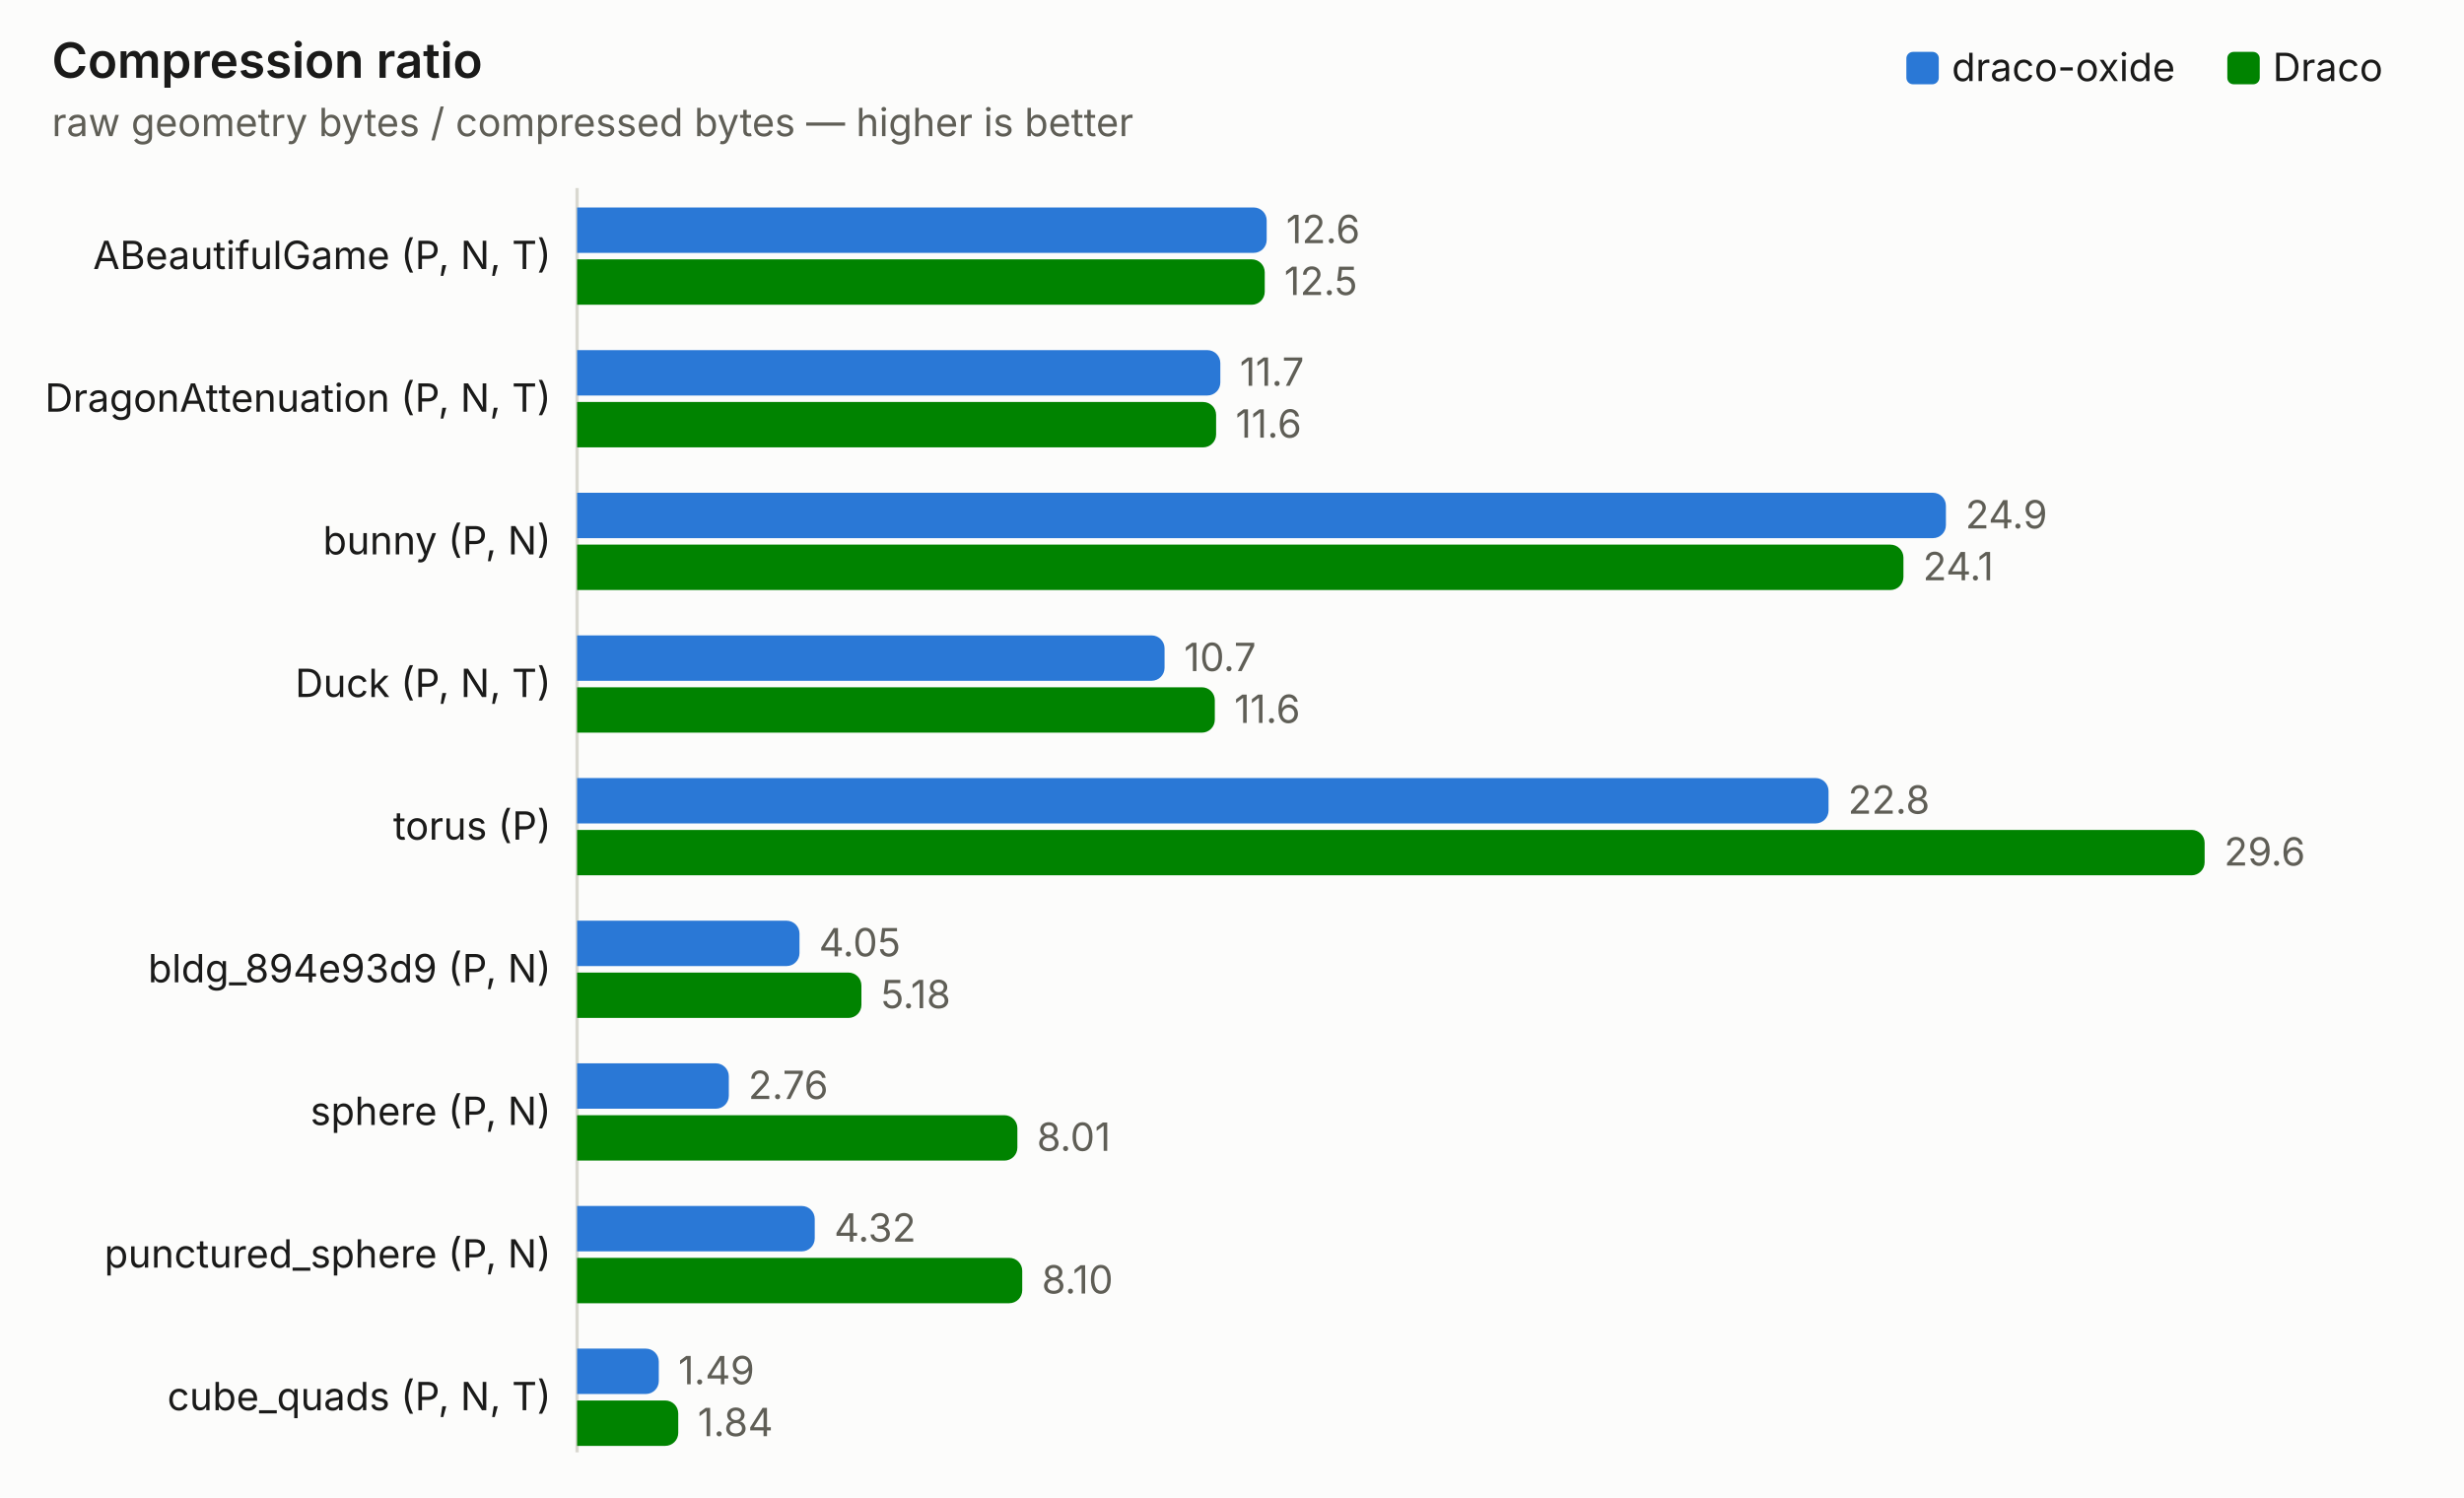
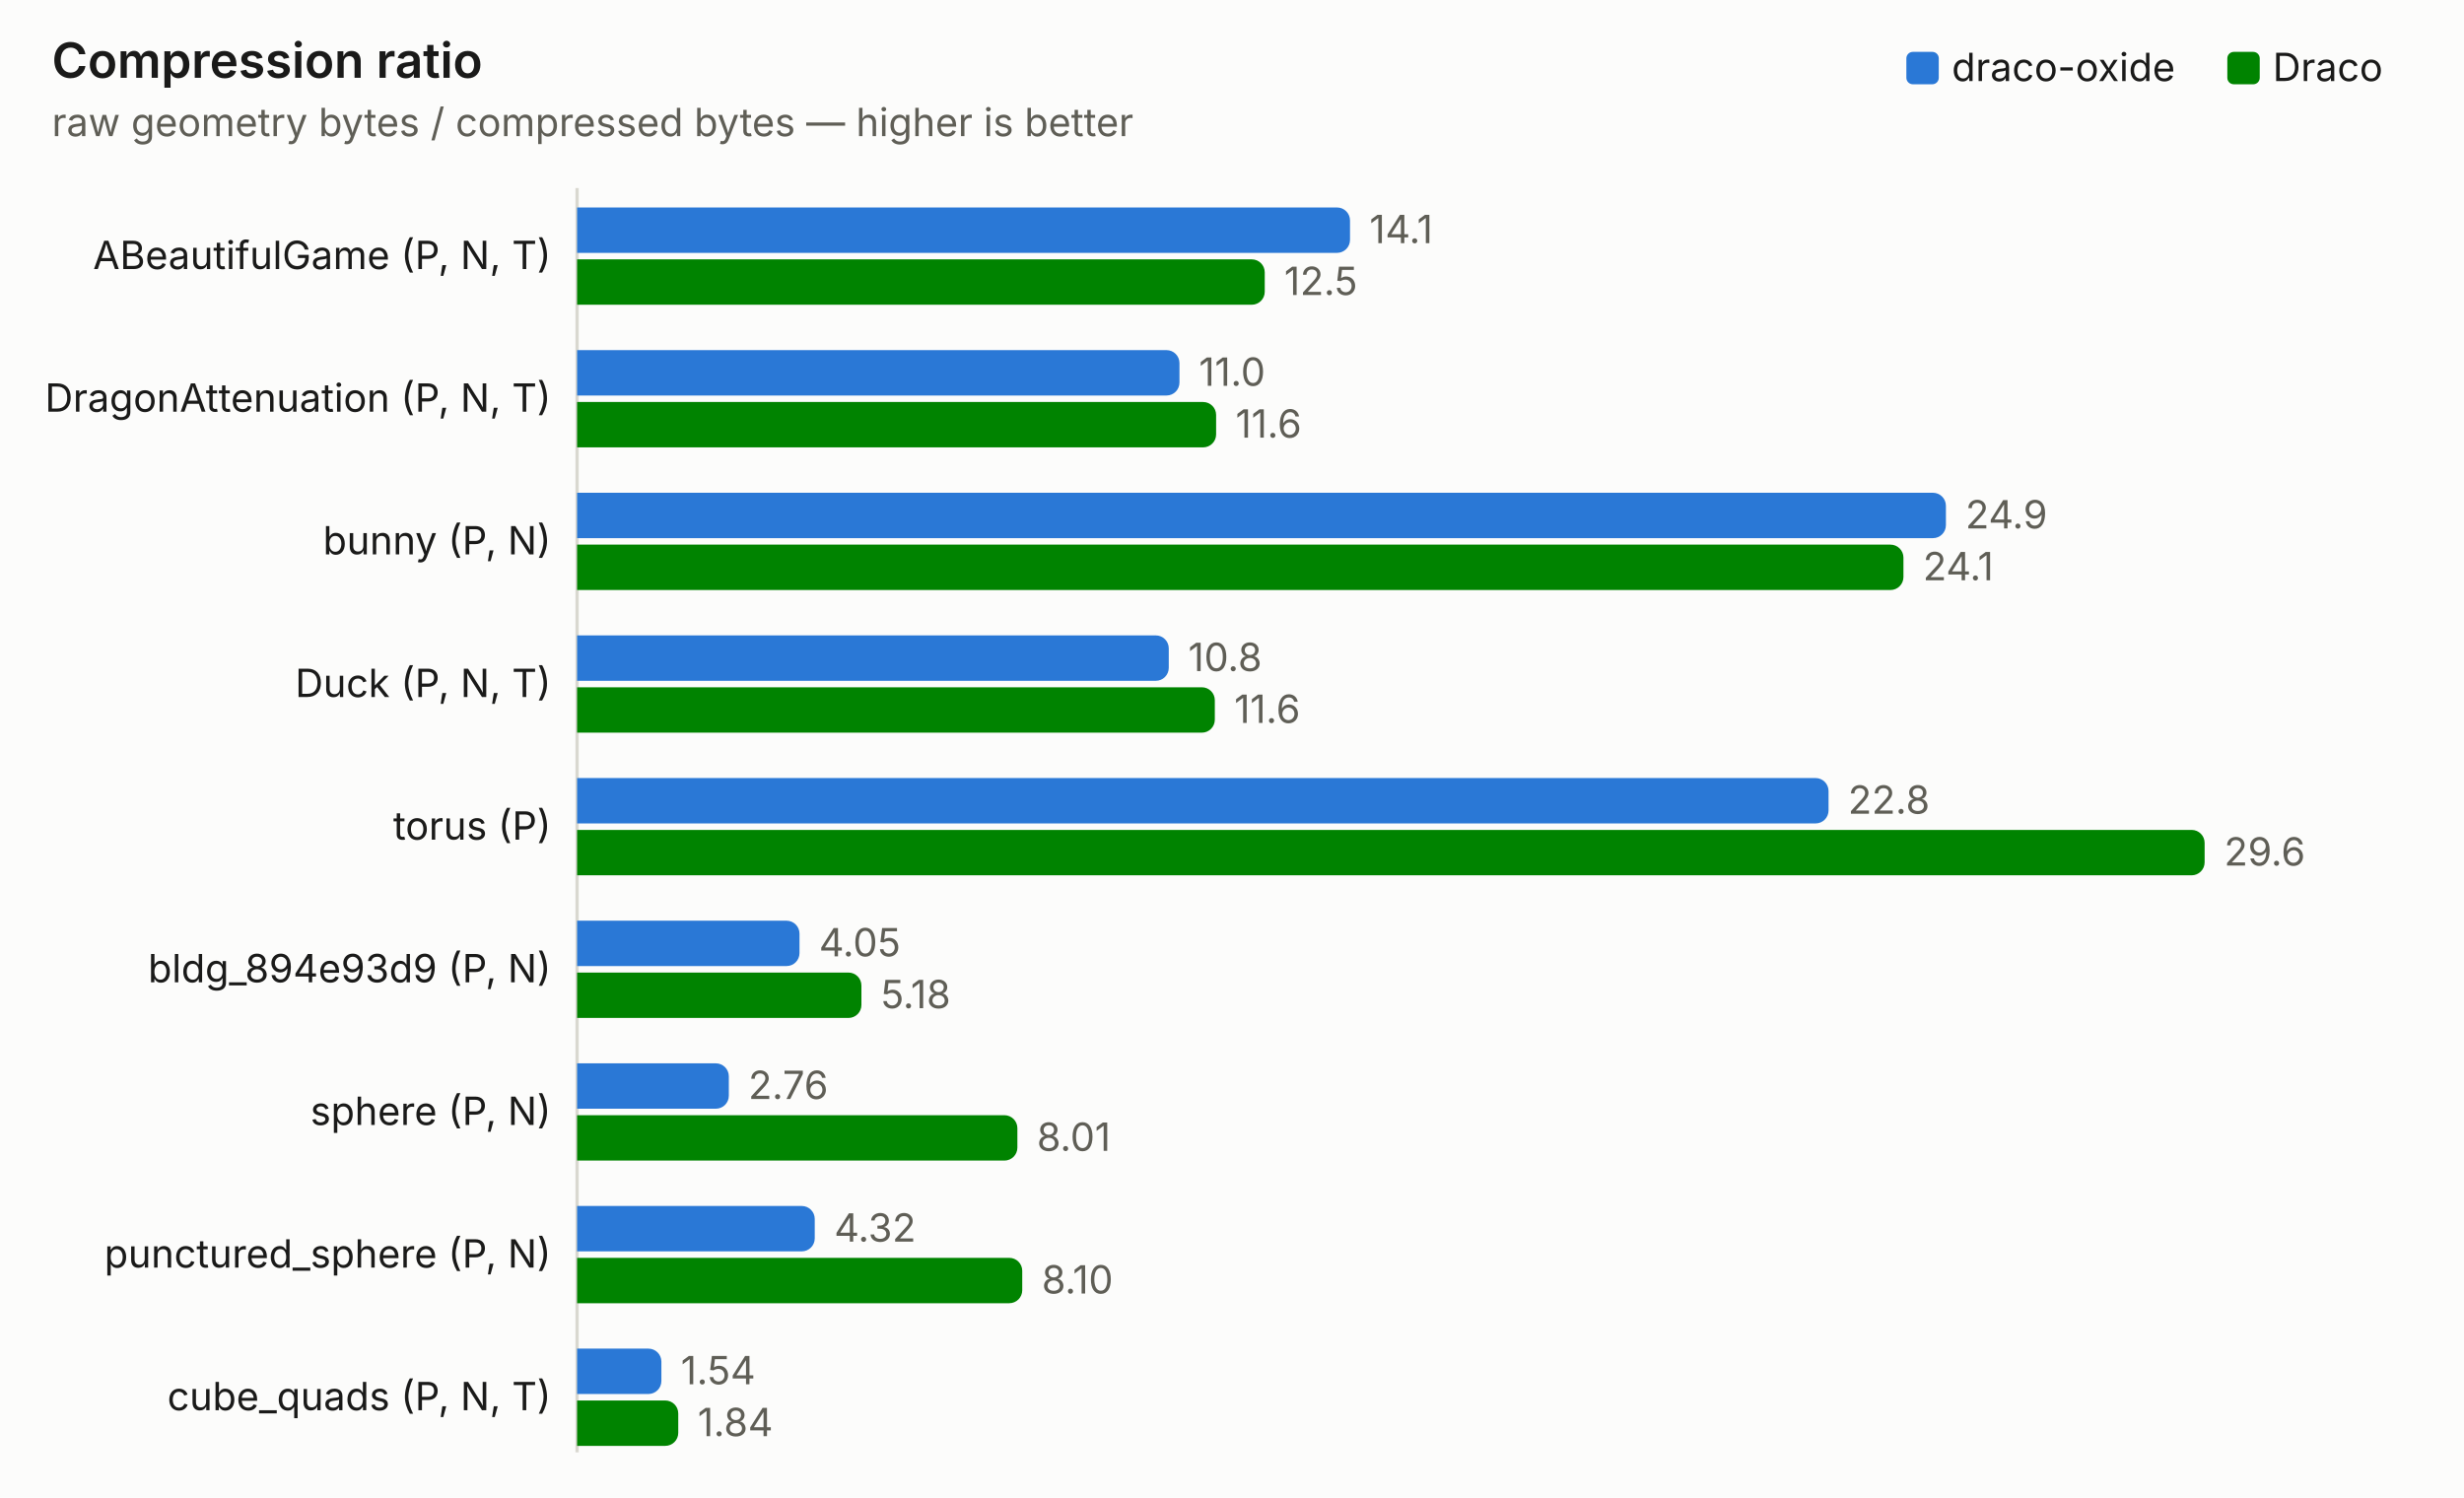
<svg xmlns="http://www.w3.org/2000/svg" width="760" height="462" viewBox="0 0 760 462" font-family="system-ui, -apple-system, 'Segoe UI', sans-serif" font-size="12">
  <rect width="760" height="462" fill="#fcfcfb" />
  <text x="16" y="24" font-size="15" font-weight="600" fill="#1a1a19">Compression ratio</text>
  <text x="16" y="42" fill="#5f5e56">raw geometry bytes / compressed bytes — higher is better</text>
  <rect x="588.0" y="16" width="10" height="10" rx="2" fill="#2a78d6" />
  <text x="602.0" y="25" fill="#1a1a19">draco-oxide</text>
  <rect x="687.0" y="16" width="10" height="10" rx="2" fill="#008300" />
  <text x="701.0" y="25" fill="#1a1a19">Draco</text>
  <line x1="178" y1="58.0" x2="178" y2="448.0" stroke="#d9d8d0" stroke-width="1" />
  <text x="170.0" y="83.0" text-anchor="end" fill="#1a1a19">ABeautifulGame (P, N, T)</text>
-   <path d="M178.0 64.0 h208.7 a4.0 4.0 0 0 1 4.0 4.0 v6.0 a4.0 4.0 0 0 1 -4.0 4.0 h-208.7 Z" fill="#2a78d6" />
-   <text x="396.7" y="75.0" fill="#5f5e56">12.6</text>
+   <path d="M178.0 64.0 h234.4 a4.0 4.0 0 0 1 4.0 4.0 v6.0 a4.0 4.0 0 0 1 -4.0 4.0 h-234.4 Z" fill="#2a78d6" />
+   <text x="422.4" y="75.0" fill="#5f5e56">14.1</text>
  <path d="M178.0 80.0 h208.1 a4.0 4.0 0 0 1 4.0 4.0 v6.0 a4.0 4.0 0 0 1 -4.0 4.0 h-208.1 Z" fill="#008300" />
  <text x="396.1" y="91.0" fill="#5f5e56">12.5</text>
  <text x="170.0" y="127.0" text-anchor="end" fill="#1a1a19">DragonAttenuation (P, N, T)</text>
-   <path d="M178.0 108.0 h194.4 a4.0 4.0 0 0 1 4.0 4.0 v6.0 a4.0 4.0 0 0 1 -4.0 4.0 h-194.4 Z" fill="#2a78d6" />
-   <text x="382.4" y="119.0" fill="#5f5e56">11.7</text>
+   <path d="M178.0 108.0 h181.8 a4.0 4.0 0 0 1 4.0 4.0 v6.0 a4.0 4.0 0 0 1 -4.0 4.0 h-181.8 Z" fill="#2a78d6" />
+   <text x="369.8" y="119.0" fill="#5f5e56">11.0</text>
  <path d="M178.0 124.0 h193.1 a4.0 4.0 0 0 1 4.0 4.0 v6.0 a4.0 4.0 0 0 1 -4.0 4.0 h-193.1 Z" fill="#008300" />
  <text x="381.1" y="135.0" fill="#5f5e56">11.6</text>
  <text x="170.0" y="171.0" text-anchor="end" fill="#1a1a19">bunny (P, N)</text>
  <path d="M178.0 152.0 h418.2 a4.0 4.0 0 0 1 4.0 4.0 v6.0 a4.0 4.0 0 0 1 -4.0 4.0 h-418.2 Z" fill="#2a78d6" />
  <text x="606.2" y="163.0" fill="#5f5e56">24.9</text>
  <path d="M178.0 168.0 h405.1 a4.0 4.0 0 0 1 4.0 4.0 v6.0 a4.0 4.0 0 0 1 -4.0 4.0 h-405.1 Z" fill="#008300" />
  <text x="593.1" y="179.0" fill="#5f5e56">24.1</text>
  <text x="170.0" y="215.0" text-anchor="end" fill="#1a1a19">Duck (P, N, T)</text>
-   <path d="M178.0 196.0 h177.2 a4.0 4.0 0 0 1 4.0 4.0 v6.0 a4.0 4.0 0 0 1 -4.0 4.0 h-177.2 Z" fill="#2a78d6" />
-   <text x="365.2" y="207.0" fill="#5f5e56">10.7</text>
+   <path d="M178.0 196.0 h178.5 a4.0 4.0 0 0 1 4.0 4.0 v6.0 a4.0 4.0 0 0 1 -4.0 4.0 h-178.5 Z" fill="#2a78d6" />
+   <text x="366.5" y="207.0" fill="#5f5e56">10.8</text>
  <path d="M178.0 212.0 h192.7 a4.0 4.0 0 0 1 4.0 4.0 v6.0 a4.0 4.0 0 0 1 -4.0 4.0 h-192.7 Z" fill="#008300" />
  <text x="380.7" y="223.0" fill="#5f5e56">11.6</text>
  <text x="170.0" y="259.0" text-anchor="end" fill="#1a1a19">torus (P)</text>
  <path d="M178.0 240.0 h382.0 a4.0 4.0 0 0 1 4.0 4.0 v6.0 a4.0 4.0 0 0 1 -4.0 4.0 h-382.0 Z" fill="#2a78d6" />
  <text x="570.0" y="251.0" fill="#5f5e56">22.8</text>
  <path d="M178.0 256.0 h498.0 a4.0 4.0 0 0 1 4.0 4.0 v6.0 a4.0 4.0 0 0 1 -4.0 4.0 h-498.0 Z" fill="#008300" />
  <text x="686.0" y="267.0" fill="#5f5e56">29.6</text>
  <text x="170.0" y="303.0" text-anchor="end" fill="#1a1a19">bldg_894e93d9 (P, N)</text>
  <path d="M178.0 284.0 h64.6 a4.0 4.0 0 0 1 4.0 4.0 v6.0 a4.0 4.0 0 0 1 -4.0 4.0 h-64.6 Z" fill="#2a78d6" />
  <text x="252.6" y="295.0" fill="#5f5e56">4.05</text>
  <path d="M178.0 300.0 h83.7 a4.0 4.0 0 0 1 4.0 4.0 v6.0 a4.0 4.0 0 0 1 -4.0 4.0 h-83.7 Z" fill="#008300" />
  <text x="271.7" y="311.0" fill="#5f5e56">5.18</text>
  <text x="170.0" y="347.0" text-anchor="end" fill="#1a1a19">sphere (P, N)</text>
  <path d="M178.0 328.0 h42.8 a4.0 4.0 0 0 1 4.0 4.0 v6.0 a4.0 4.0 0 0 1 -4.0 4.0 h-42.8 Z" fill="#2a78d6" />
  <text x="230.8" y="339.0" fill="#5f5e56">2.76</text>
  <path d="M178.0 344.0 h131.8 a4.0 4.0 0 0 1 4.0 4.0 v6.0 a4.0 4.0 0 0 1 -4.0 4.0 h-131.8 Z" fill="#008300" />
  <text x="319.8" y="355.0" fill="#5f5e56">8.01</text>
  <text x="170.0" y="391.0" text-anchor="end" fill="#1a1a19">punctured_sphere (P, N)</text>
  <path d="M178.0 372.0 h69.3 a4.0 4.0 0 0 1 4.0 4.0 v6.0 a4.0 4.0 0 0 1 -4.0 4.0 h-69.3 Z" fill="#2a78d6" />
  <text x="257.3" y="383.0" fill="#5f5e56">4.32</text>
  <path d="M178.0 388.0 h133.3 a4.0 4.0 0 0 1 4.0 4.0 v6.0 a4.0 4.0 0 0 1 -4.0 4.0 h-133.3 Z" fill="#008300" />
  <text x="321.3" y="399.0" fill="#5f5e56">8.10</text>
  <text x="170.0" y="435.0" text-anchor="end" fill="#1a1a19">cube_quads (P, N, T)</text>
-   <path d="M178.0 416.0 h21.2 a4.0 4.0 0 0 1 4.0 4.0 v6.0 a4.0 4.0 0 0 1 -4.0 4.0 h-21.2 Z" fill="#2a78d6" />
-   <text x="209.2" y="427.0" fill="#5f5e56">1.49</text>
+   <path d="M178.0 416.0 h22.0 a4.0 4.0 0 0 1 4.0 4.0 v6.0 a4.0 4.0 0 0 1 -4.0 4.0 h-22.0 Z" fill="#2a78d6" />
+   <text x="210.0" y="427.0" fill="#5f5e56">1.54</text>
  <path d="M178.0 432.0 h27.2 a4.0 4.0 0 0 1 4.0 4.0 v6.0 a4.0 4.0 0 0 1 -4.0 4.0 h-27.2 Z" fill="#008300" />
  <text x="215.2" y="443.0" fill="#5f5e56">1.84</text>
</svg>
